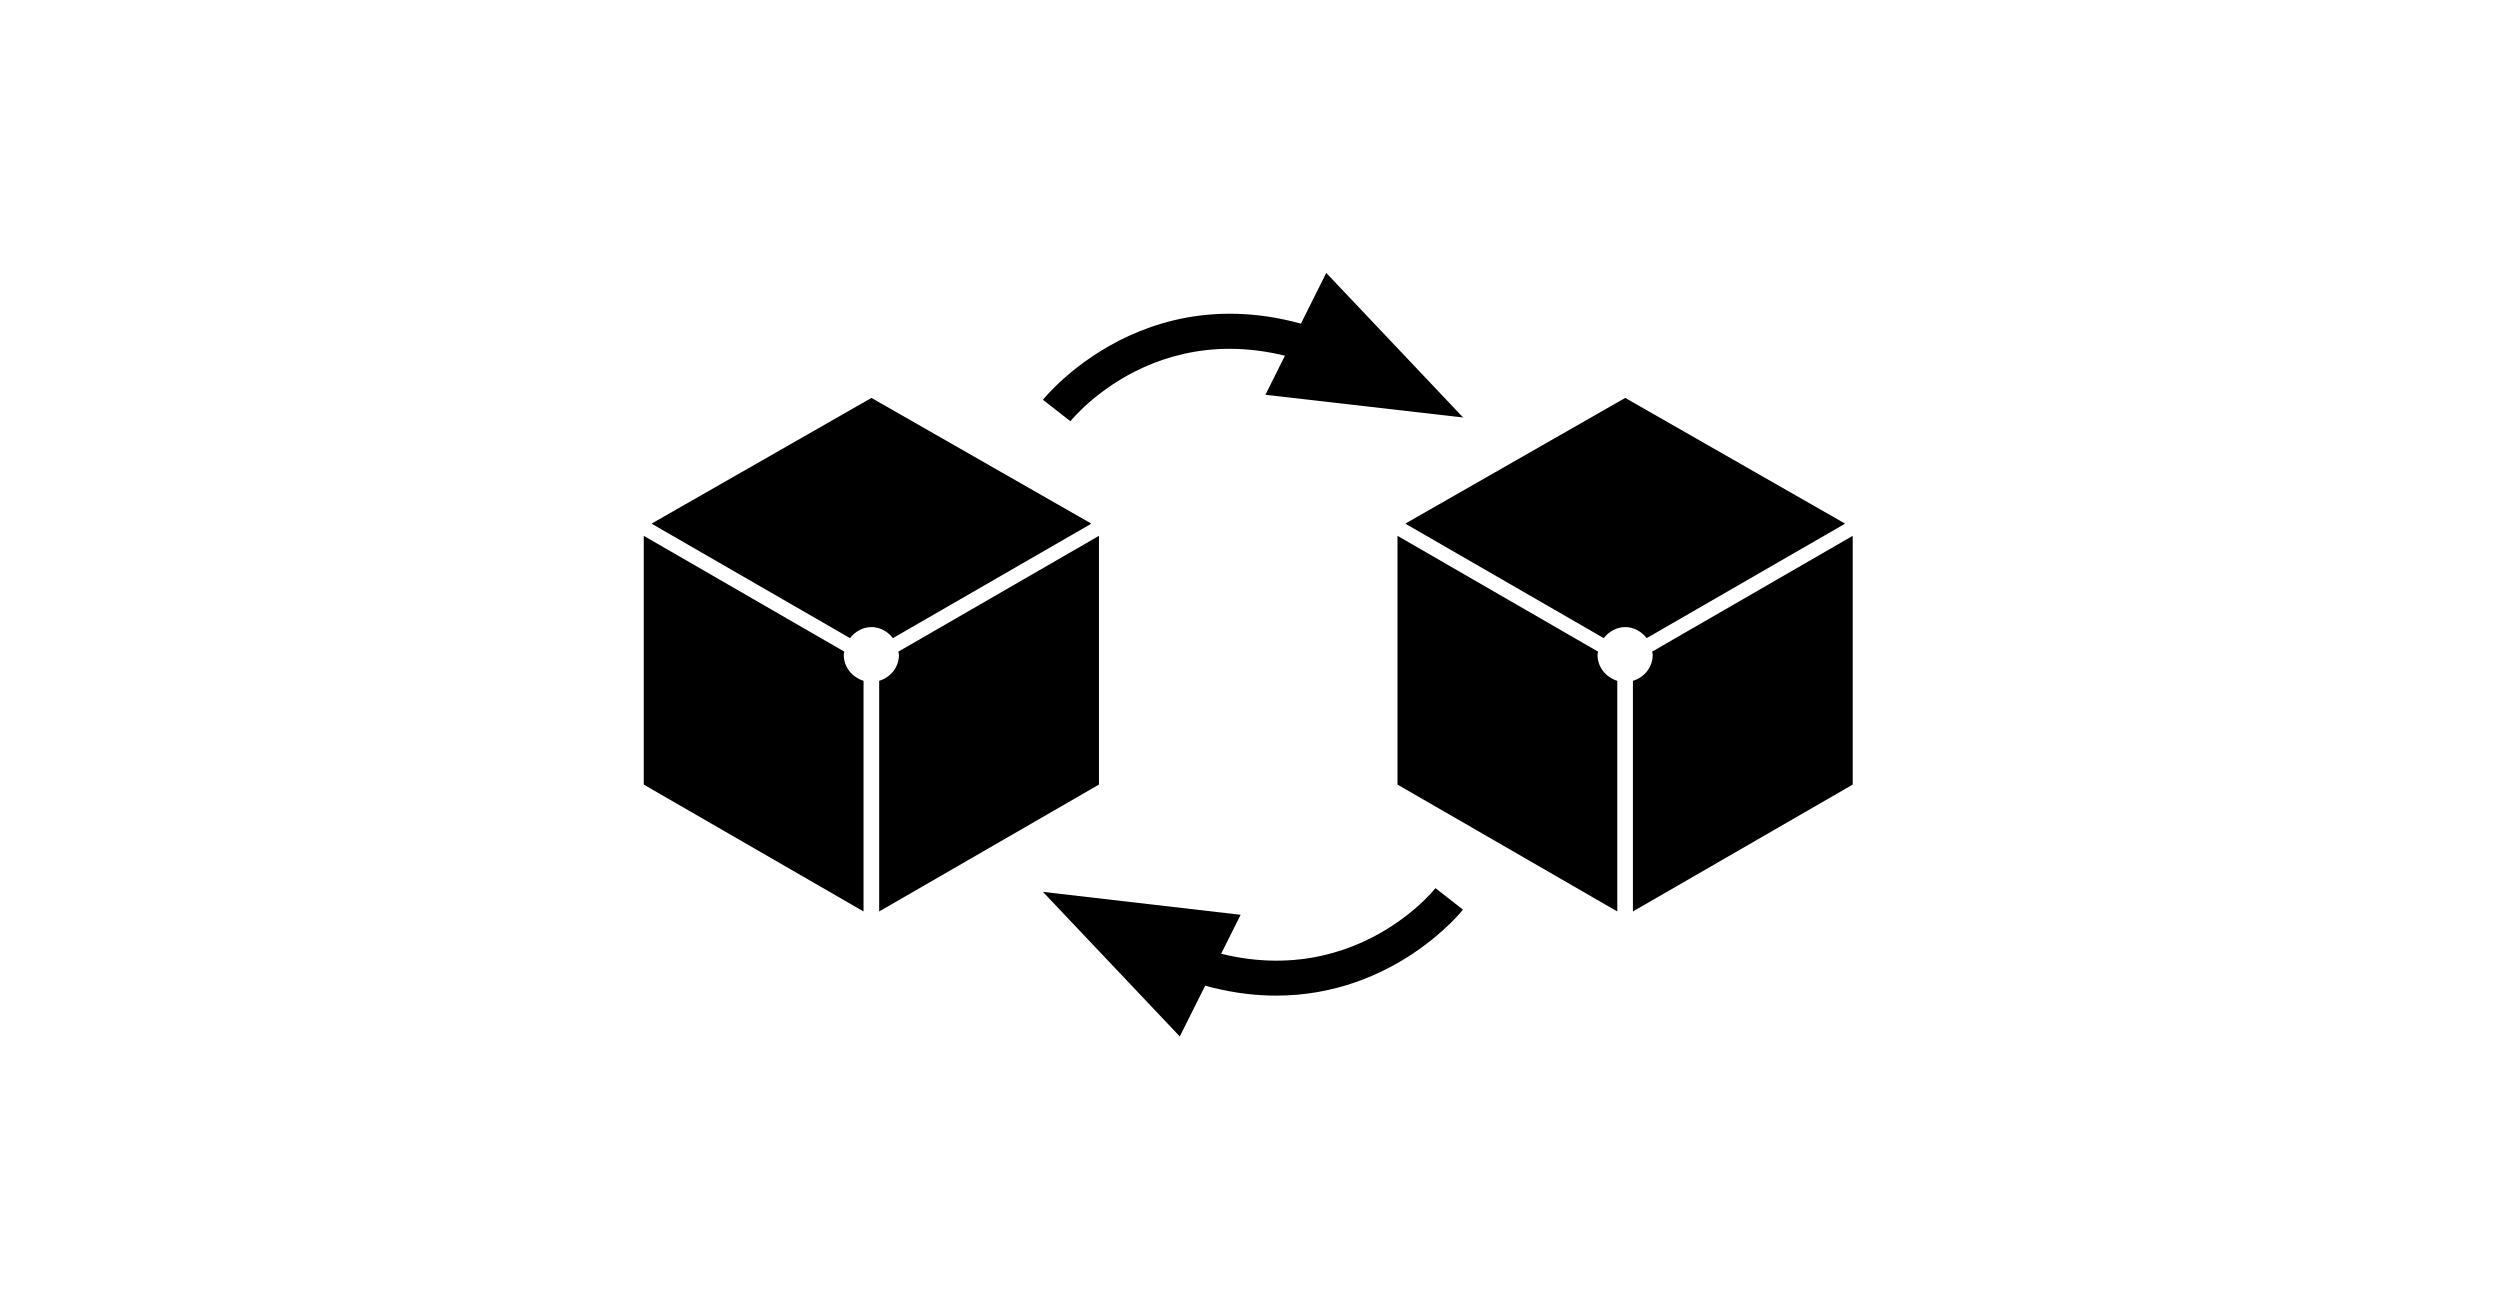
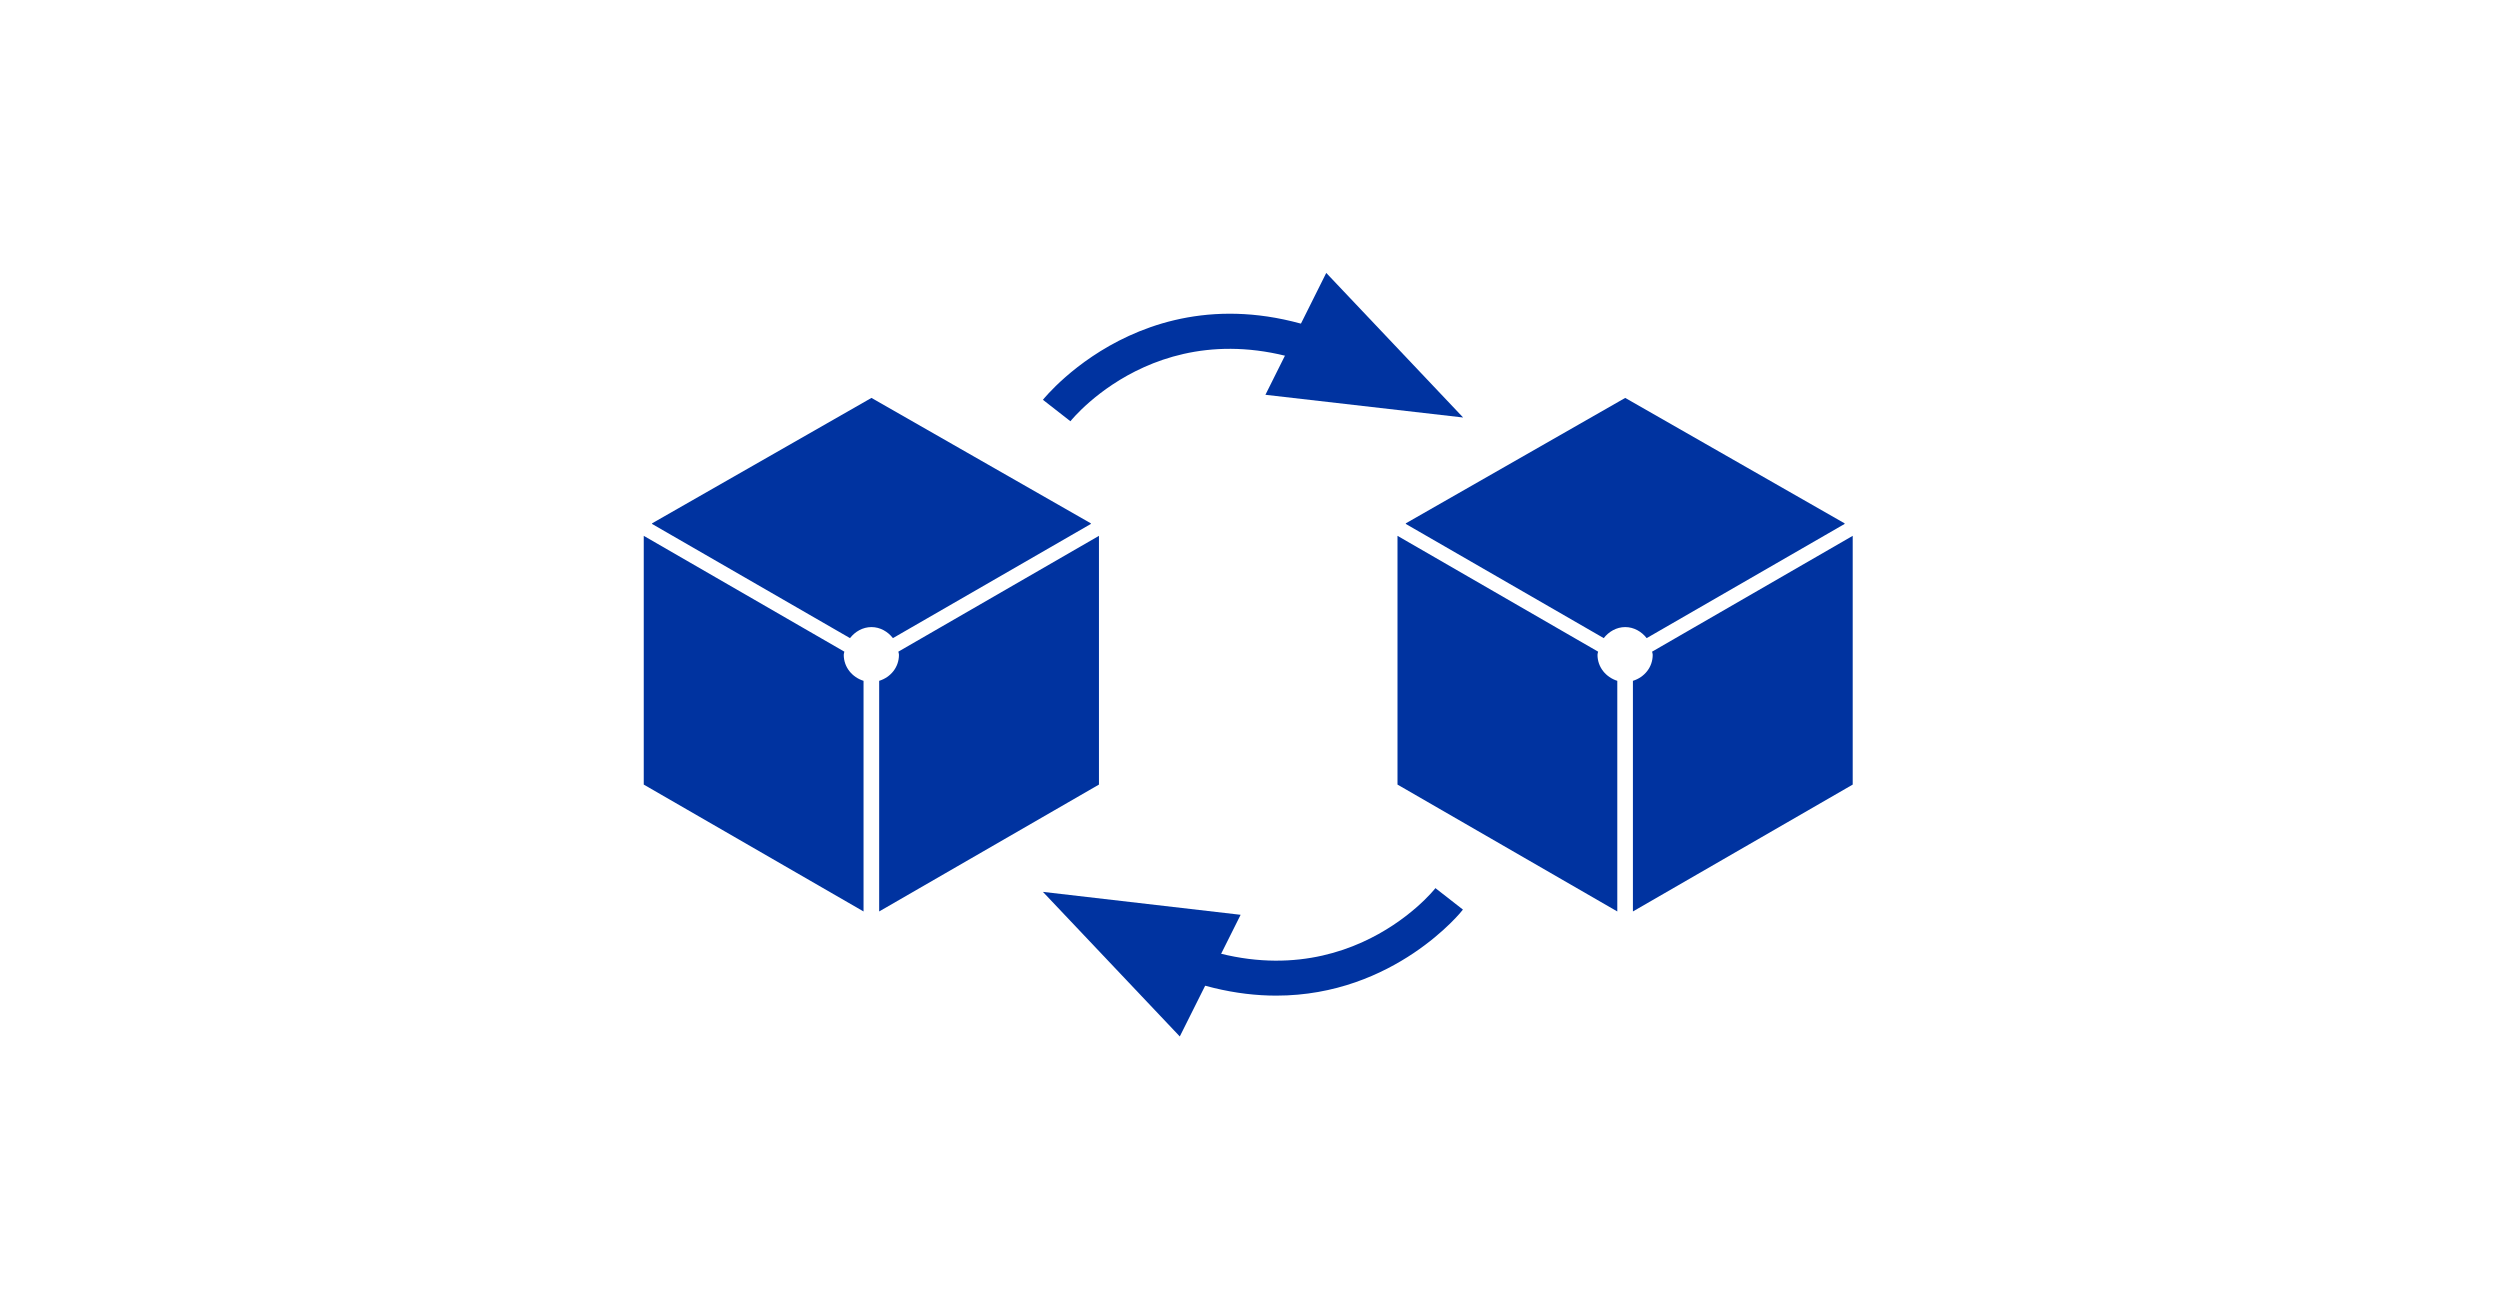
<svg xmlns="http://www.w3.org/2000/svg" version="1.1" id="Layer_1" x="0px" y="0px" viewBox="0 0 1200 628" style="enable-background:new 0 0 1200 628;" xml:space="preserve">
+   <style type="text/css">
+ 	.st0{fill:#0033A0;}
+ </style>
  <g>
-     <path d="M767.1,312.8l-96.3-55.6v119.4l105.5,60.9V326.8c-5.4-1.7-9.5-6.5-9.5-12.5C766.8,313.7,767,313.3,767.1,312.8    M790.4,306.3l95-54.8v-0.3L780.1,191l-105.3,60.2v0.3l95,54.8c2.4-3.1,6.1-5.3,10.3-5.3C784.3,301,788,303.2,790.4,306.3    M889.3,376.6V257.2L793,312.8c0.1,0.5,0.3,0.9,0.3,1.5c0,6-4,10.8-9.5,12.5v110.7L889.3,376.6L889.3,376.6z" />
-     <path d="M513.8,202.2l-13.2-10.3c0.6-0.7,58.1-72.7,153.6-25l-7.5,15C563.3,140.3,514.3,201.6,513.8,202.2L513.8,202.2z" />
-     <polygon points="702.3,200.4 636.6,131 607.4,189.5 702.3,200.4  " />
-     <path d="M612.6,477.9c-18.8,0-40.2-4.5-63.9-16.3l7.5-15c83.3,41.7,132.4-19.6,132.8-20.3l13.2,10.3   C701.9,437.2,669.3,477.9,612.6,477.9L612.6,477.9z" />
-     <polygon points="500.6,428.1 566.3,497.5 595.5,439.1 500.6,428.1  " />
-     <path d="M405.3,312.8L309,257.2v119.4l105.5,60.9V326.8c-5.4-1.7-9.5-6.5-9.5-12.5C405,313.7,405.2,313.3,405.3,312.8 M428.6,306.3   l95-54.8v-0.3L418.3,191L313,251.2v0.3l95,54.8c2.4-3.1,6.1-5.3,10.3-5.3C422.5,301,426.2,303.2,428.6,306.3 M527.5,376.6V257.2   l-96.3,55.6c0.1,0.5,0.3,0.9,0.3,1.5c0,6-4,10.8-9.5,12.5v110.7L527.5,376.6L527.5,376.6z" />
+     <path class="st0" d="M767.1,312.8l-96.3-55.6v119.4l105.5,60.9V326.8c-5.4-1.7-9.5-6.5-9.5-12.5C766.8,313.7,767,313.3,767.1,312.8    M790.4,306.3l95-54.8v-0.3L780.1,191l-105.3,60.2v0.3l95,54.8c2.4-3.1,6.1-5.3,10.3-5.3S788,303.2,790.4,306.3 M889.3,376.6V257.2   L793,312.8c0.1,0.5,0.3,0.9,0.3,1.5c0,6-4,10.8-9.5,12.5v110.7L889.3,376.6L889.3,376.6z" />
+     <path class="st0" d="M513.8,202.2l-13.2-10.3c0.6-0.7,58.1-72.7,153.6-25l-7.5,15C563.3,140.3,514.3,201.6,513.8,202.2L513.8,202.2   z" />
+     <polygon class="st0" points="702.3,200.4 636.6,131 607.4,189.5  " />
+     <path class="st0" d="M612.6,477.9c-18.8,0-40.2-4.5-63.9-16.3l7.5-15c83.3,41.7,132.4-19.6,132.8-20.3l13.2,10.3   C701.9,437.2,669.3,477.9,612.6,477.9L612.6,477.9z" />
+     <polygon class="st0" points="500.6,428.1 566.3,497.5 595.5,439.1  " />
+     <path class="st0" d="M405.3,312.8L309,257.2v119.4l105.5,60.9V326.8c-5.4-1.7-9.5-6.5-9.5-12.5C405,313.7,405.2,313.3,405.3,312.8    M428.6,306.3l95-54.8v-0.3L418.3,191L313,251.2v0.3l95,54.8c2.4-3.1,6.1-5.3,10.3-5.3C422.5,301,426.2,303.2,428.6,306.3    M527.5,376.6V257.2l-96.3,55.6c0.1,0.5,0.3,0.9,0.3,1.5c0,6-4,10.8-9.5,12.5v110.7L527.5,376.6L527.5,376.6z" />
  </g>
</svg>
